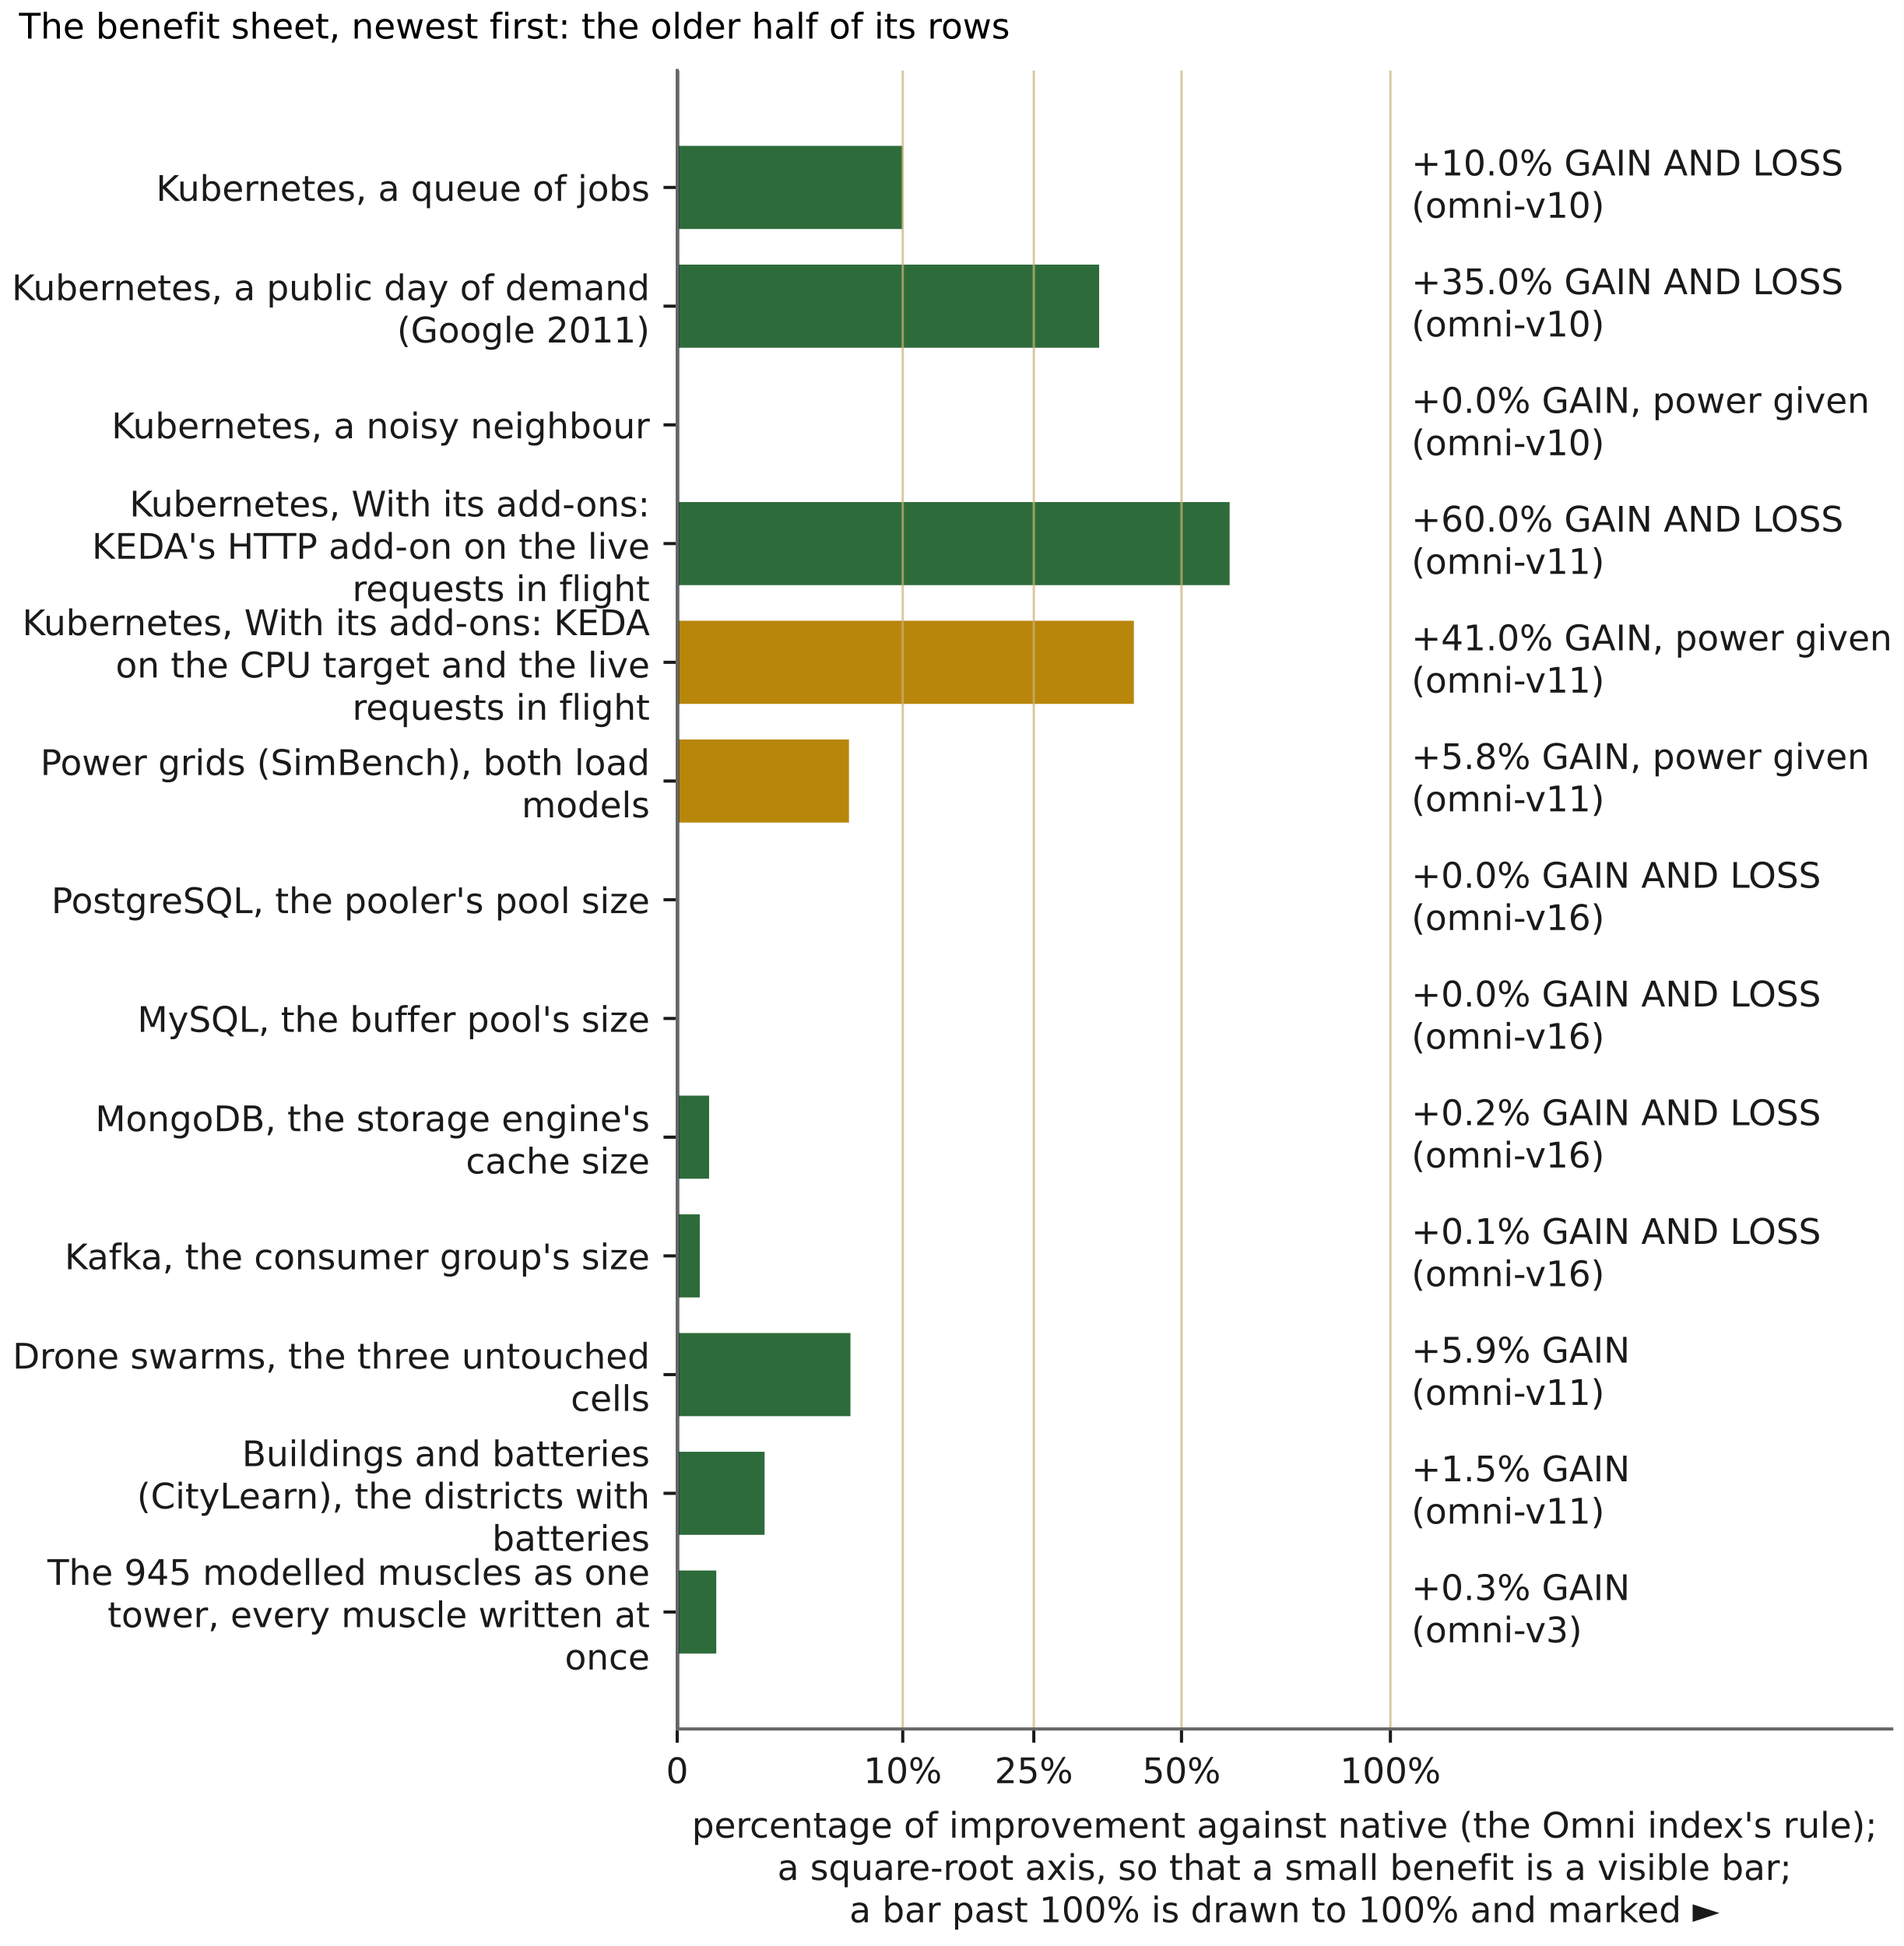
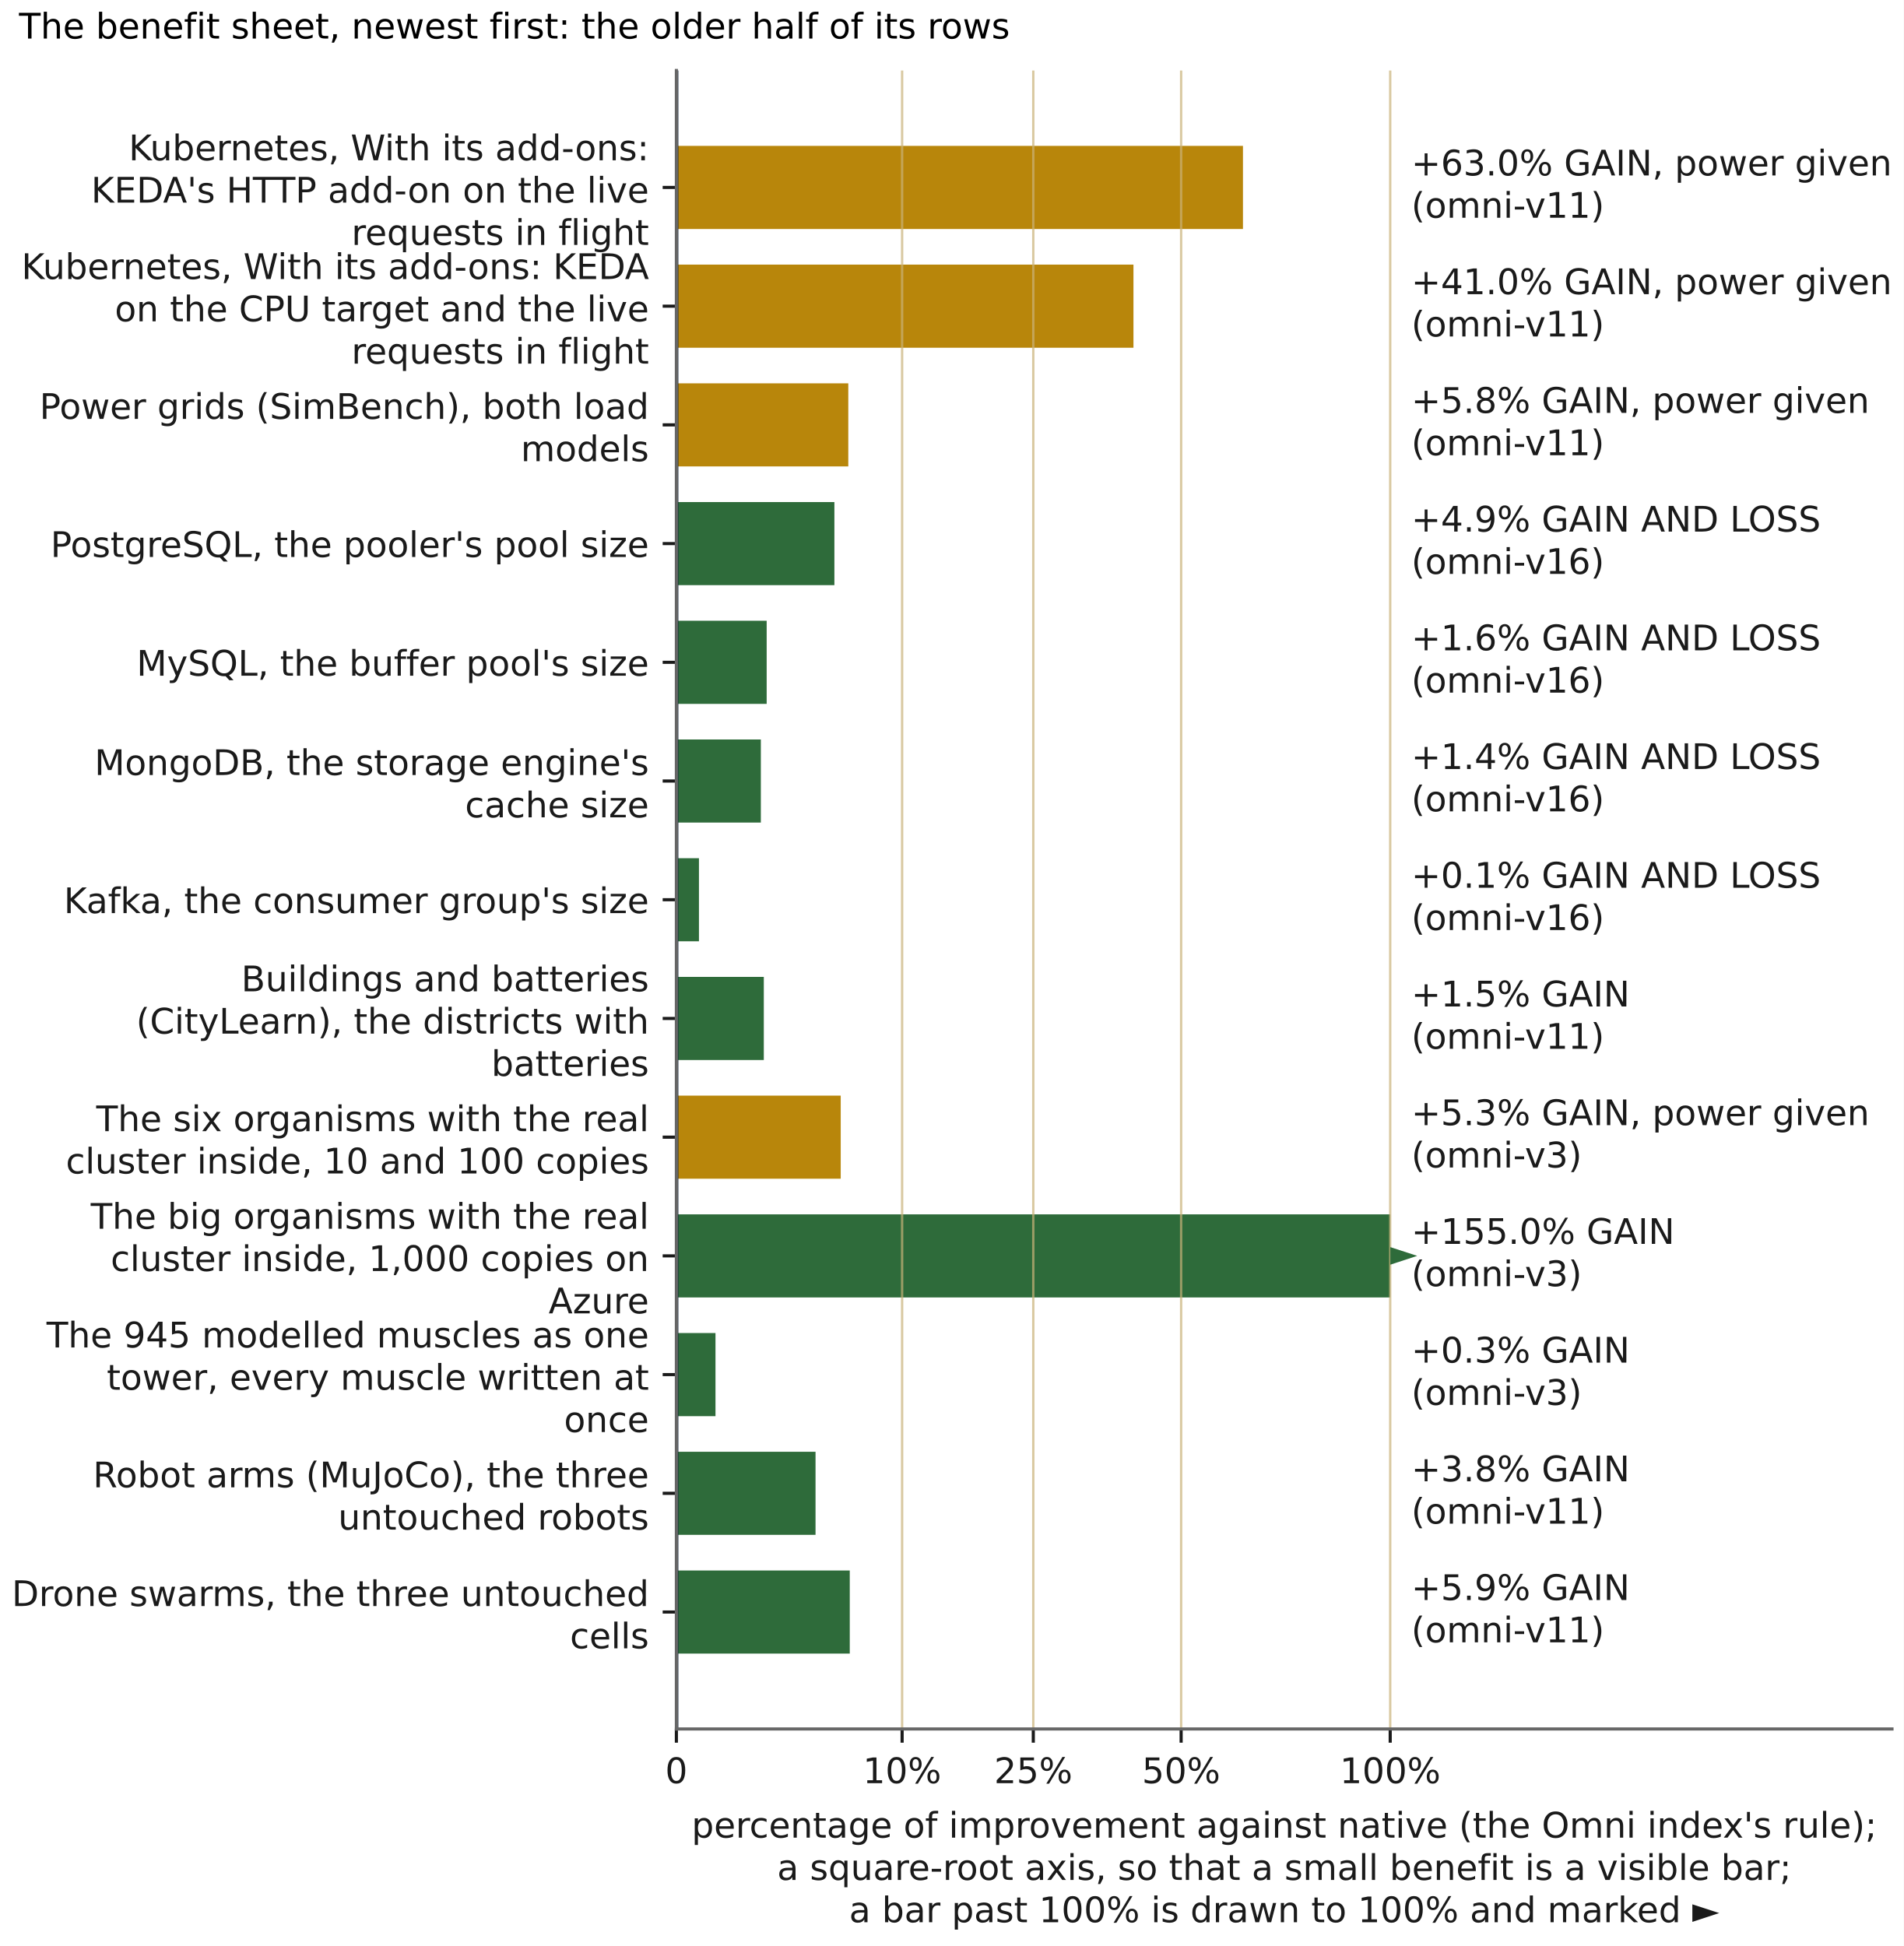
<svg xmlns="http://www.w3.org/2000/svg" xmlns:xlink="http://www.w3.org/1999/xlink" width="486pt" height="496.8pt" viewBox="0 0 486 496.8" version="1.1">
  <defs>
    <style type="text/css">*{stroke-linejoin: round; stroke-linecap: butt}</style>
  </defs>
  <g id="figure_1">
    <g id="patch_1">
      <path d="M 0 496.8  L 486 496.8  L 486 0  L 0 0  z " style="fill: #ffffff" />
    </g>
    <g id="axes_1">
      <g id="patch_2">
-         <path d="M 172.886 441.392  L 482.932 441.392  L 482.932 18.001  L 172.886 18.001  z " style="fill: #ffffff" />
+         <path d="M 172.672 441.392  L 483 441.392  L 483 18.001  L 172.672 18.001  z " style="fill: #ffffff" />
      </g>
      <g id="patch_3">
-         <path d="M 172.886 422.147  L 182.858 422.147  L 182.858 400.932  L 172.886 400.932  z " clip-path="url(#pd6b0d7f72b)" style="fill: #2e6b3a" />
+         <path d="M 172.672 422.147  L 216.936 422.147  L 216.936 400.932  L 172.672 400.932  z " clip-path="url(#p13caf4ccad)" style="fill: #2e6b3a" />
      </g>
      <g id="patch_4">
-         <path d="M 172.886 391.84  L 195.185 391.84  L 195.185 370.625  L 172.886 370.625  z " clip-path="url(#pd6b0d7f72b)" style="fill: #2e6b3a" />
+         <path d="M 172.672 391.84  L 208.196 391.84  L 208.196 370.625  L 172.672 370.625  z " clip-path="url(#p13caf4ccad)" style="fill: #2e6b3a" />
      </g>
      <g id="patch_5">
-         <path d="M 172.886 361.533  L 217.11 361.533  L 217.11 340.318  L 172.886 340.318  z " clip-path="url(#pd6b0d7f72b)" style="fill: #2e6b3a" />
+         <path d="M 172.672 361.533  L 182.654 361.533  L 182.654 340.318  L 172.672 340.318  z " clip-path="url(#p13caf4ccad)" style="fill: #2e6b3a" />
      </g>
      <g id="patch_6">
-         <path d="M 172.886 331.226  L 178.644 331.226  L 178.644 310.011  L 172.886 310.011  z " clip-path="url(#pd6b0d7f72b)" style="fill: #2e6b3a" />
+         <path d="M 172.672 331.226  L 354.903 331.226  L 354.903 310.011  L 172.672 310.011  z " clip-path="url(#p13caf4ccad)" style="fill: #2e6b3a" />
      </g>
      <g id="patch_7">
-         <path d="M 172.886 300.919  L 181.028 300.919  L 181.028 279.704  L 172.886 279.704  z " clip-path="url(#pd6b0d7f72b)" style="fill: #2e6b3a" />
+         <path d="M 172.672 300.919  L 214.625 300.919  L 214.625 279.704  L 172.672 279.704  z " clip-path="url(#p13caf4ccad)" style="fill: #b8860b" />
      </g>
      <g id="patch_8">
-         <path d="M 172.886 270.612  L 172.886 270.612  L 172.886 249.397  L 172.886 249.397  z " clip-path="url(#pd6b0d7f72b)" style="fill: #2e6b3a" />
+         <path d="M 172.672 270.612  L 194.991 270.612  L 194.991 249.397  L 172.672 249.397  z " clip-path="url(#p13caf4ccad)" style="fill: #2e6b3a" />
      </g>
      <g id="patch_9">
-         <path d="M 172.886 240.304  L 172.886 240.304  L 172.886 219.089  L 172.886 219.089  z " clip-path="url(#pd6b0d7f72b)" style="fill: #2e6b3a" />
+         <path d="M 172.672 240.304  L 178.435 240.304  L 178.435 219.089  L 172.672 219.089  z " clip-path="url(#p13caf4ccad)" style="fill: #2e6b3a" />
      </g>
      <g id="patch_10">
-         <path d="M 172.886 209.997  L 216.733 209.997  L 216.733 188.782  L 172.886 188.782  z " clip-path="url(#pd6b0d7f72b)" style="fill: #b8860b" />
+         <path d="M 172.672 209.997  L 194.234 209.997  L 194.234 188.782  L 172.672 188.782  z " clip-path="url(#p13caf4ccad)" style="fill: #2e6b3a" />
      </g>
      <g id="patch_11">
-         <path d="M 172.886 179.69  L 289.465 179.69  L 289.465 158.475  L 172.886 158.475  z " clip-path="url(#pd6b0d7f72b)" style="fill: #b8860b" />
+         <path d="M 172.672 179.69  L 195.723 179.69  L 195.723 158.475  L 172.672 158.475  z " clip-path="url(#p13caf4ccad)" style="fill: #2e6b3a" />
      </g>
      <g id="patch_12">
-         <path d="M 172.886 149.383  L 313.913 149.383  L 313.913 128.168  L 172.886 128.168  z " clip-path="url(#pd6b0d7f72b)" style="fill: #2e6b3a" />
+         <path d="M 172.672 149.383  L 213.011 149.383  L 213.011 128.168  L 172.672 128.168  z " clip-path="url(#p13caf4ccad)" style="fill: #2e6b3a" />
      </g>
      <g id="patch_13">
-         <path d="M 172.886 119.076  L 172.886 119.076  L 172.886 97.861  L 172.886 97.861  z " clip-path="url(#pd6b0d7f72b)" style="fill: #b8860b" />
+         <path d="M 172.672 119.076  L 216.559 119.076  L 216.559 97.861  L 172.672 97.861  z " clip-path="url(#p13caf4ccad)" style="fill: #b8860b" />
      </g>
      <g id="patch_14">
-         <path d="M 172.886 88.769  L 280.597 88.769  L 280.597 67.554  L 172.886 67.554  z " clip-path="url(#pd6b0d7f72b)" style="fill: #2e6b3a" />
+         <path d="M 172.672 88.769  L 289.357 88.769  L 289.357 67.554  L 172.672 67.554  z " clip-path="url(#p13caf4ccad)" style="fill: #b8860b" />
      </g>
      <g id="patch_15">
-         <path d="M 172.886 58.461  L 230.46 58.461  L 230.46 37.246  L 172.886 37.246  z " clip-path="url(#pd6b0d7f72b)" style="fill: #2e6b3a" />
+         <path d="M 172.672 58.461  L 317.313 58.461  L 317.313 37.246  L 172.672 37.246  z " clip-path="url(#p13caf4ccad)" style="fill: #b8860b" />
      </g>
      <g id="matplotlib.axis_1">
        <g id="xtick_1">
          <g id="line2d_1">
-             <path d="M 172.886 441.392  L 172.886 18.001  " clip-path="url(#pd6b0d7f72b)" style="fill: none; stroke: #c9b27a; stroke-opacity: 0.7; stroke-width: 0.6; stroke-linecap: square" />
+             <path d="M 172.672 441.392  L 172.672 18.001  " clip-path="url(#p13caf4ccad)" style="fill: none; stroke: #c9b27a; stroke-opacity: 0.7; stroke-width: 0.6; stroke-linecap: square" />
          </g>
          <g id="line2d_2">
            <defs>
              <path id="m814b2a8047" d="M 0 0  L 0 3.5  " style="stroke: #1a1a1a; stroke-width: 0.8" />
            </defs>
            <g>
-               <use xlink:href="#m814b2a8047" x="172.886" y="441.392" style="fill: #1a1a1a; stroke: #1a1a1a; stroke-width: 0.8" />
+               <use xlink:href="#m814b2a8047" x="172.672" y="441.392" style="fill: #1a1a1a; stroke: #1a1a1a; stroke-width: 0.8" />
            </g>
          </g>
          <g id="text_1">
-             <text style="font-size: 9px; font-family: 'DejaVu Sans'; text-anchor: middle; fill: #1a1a1a" x="172.886" y="455.23" transform="rotate(-0 172.8862 455.2303)">0</text>
+             <text style="font-size: 9px; font-family: 'DejaVu Sans'; text-anchor: middle; fill: #1a1a1a" x="172.672" y="455.23" transform="rotate(-0 172.6724 455.2303)">0</text>
          </g>
        </g>
        <g id="xtick_2">
          <g id="line2d_3">
-             <path d="M 230.46 441.392  L 230.46 18.001  " clip-path="url(#pd6b0d7f72b)" style="fill: none; stroke: #c9b27a; stroke-opacity: 0.7; stroke-width: 0.6; stroke-linecap: square" />
+             <path d="M 230.299 441.392  L 230.299 18.001  " clip-path="url(#p13caf4ccad)" style="fill: none; stroke: #c9b27a; stroke-opacity: 0.7; stroke-width: 0.6; stroke-linecap: square" />
          </g>
          <g id="line2d_4">
            <g>
-               <use xlink:href="#m814b2a8047" x="230.46" y="441.392" style="fill: #1a1a1a; stroke: #1a1a1a; stroke-width: 0.8" />
+               <use xlink:href="#m814b2a8047" x="230.299" y="441.392" style="fill: #1a1a1a; stroke: #1a1a1a; stroke-width: 0.8" />
            </g>
          </g>
          <g id="text_2">
-             <text style="font-size: 9px; font-family: 'DejaVu Sans'; text-anchor: middle; fill: #1a1a1a" x="230.46" y="455.23" transform="rotate(-0 230.4603 455.2303)">10%</text>
+             <text style="font-size: 9px; font-family: 'DejaVu Sans'; text-anchor: middle; fill: #1a1a1a" x="230.299" y="455.23" transform="rotate(-0 230.2988 455.2303)">10%</text>
          </g>
        </g>
        <g id="xtick_3">
          <g id="line2d_5">
-             <path d="M 263.919 441.392  L 263.919 18.001  " clip-path="url(#pd6b0d7f72b)" style="fill: none; stroke: #c9b27a; stroke-opacity: 0.7; stroke-width: 0.6; stroke-linecap: square" />
+             <path d="M 263.788 441.392  L 263.788 18.001  " clip-path="url(#p13caf4ccad)" style="fill: none; stroke: #c9b27a; stroke-opacity: 0.7; stroke-width: 0.6; stroke-linecap: square" />
          </g>
          <g id="line2d_6">
            <g>
-               <use xlink:href="#m814b2a8047" x="263.919" y="441.392" style="fill: #1a1a1a; stroke: #1a1a1a; stroke-width: 0.8" />
+               <use xlink:href="#m814b2a8047" x="263.788" y="441.392" style="fill: #1a1a1a; stroke: #1a1a1a; stroke-width: 0.8" />
            </g>
          </g>
          <g id="text_3">
-             <text style="font-size: 9px; font-family: 'DejaVu Sans'; text-anchor: middle; fill: #1a1a1a" x="263.919" y="455.23" transform="rotate(-0 263.9189 455.2303)">25%</text>
+             <text style="font-size: 9px; font-family: 'DejaVu Sans'; text-anchor: middle; fill: #1a1a1a" x="263.788" y="455.23" transform="rotate(-0 263.7877 455.2303)">25%</text>
          </g>
        </g>
        <g id="xtick_4">
          <g id="line2d_7">
-             <path d="M 301.626 441.392  L 301.626 18.001  " clip-path="url(#pd6b0d7f72b)" style="fill: none; stroke: #c9b27a; stroke-opacity: 0.7; stroke-width: 0.6; stroke-linecap: square" />
+             <path d="M 301.529 441.392  L 301.529 18.001  " clip-path="url(#p13caf4ccad)" style="fill: none; stroke: #c9b27a; stroke-opacity: 0.7; stroke-width: 0.6; stroke-linecap: square" />
          </g>
          <g id="line2d_8">
            <g>
-               <use xlink:href="#m814b2a8047" x="301.626" y="441.392" style="fill: #1a1a1a; stroke: #1a1a1a; stroke-width: 0.8" />
+               <use xlink:href="#m814b2a8047" x="301.529" y="441.392" style="fill: #1a1a1a; stroke: #1a1a1a; stroke-width: 0.8" />
            </g>
          </g>
          <g id="text_4">
-             <text style="font-size: 9px; font-family: 'DejaVu Sans'; text-anchor: middle; fill: #1a1a1a" x="301.626" y="455.23" transform="rotate(-0 301.6258 455.2303)">50%</text>
+             <text style="font-size: 9px; font-family: 'DejaVu Sans'; text-anchor: middle; fill: #1a1a1a" x="301.529" y="455.23" transform="rotate(-0 301.5288 455.2303)">50%</text>
          </g>
        </g>
        <g id="xtick_5">
          <g id="line2d_9">
-             <path d="M 354.952 441.392  L 354.952 18.001  " clip-path="url(#pd6b0d7f72b)" style="fill: none; stroke: #c9b27a; stroke-opacity: 0.7; stroke-width: 0.6; stroke-linecap: square" />
+             <path d="M 354.903 441.392  L 354.903 18.001  " clip-path="url(#p13caf4ccad)" style="fill: none; stroke: #c9b27a; stroke-opacity: 0.7; stroke-width: 0.6; stroke-linecap: square" />
          </g>
          <g id="line2d_10">
            <g>
-               <use xlink:href="#m814b2a8047" x="354.952" y="441.392" style="fill: #1a1a1a; stroke: #1a1a1a; stroke-width: 0.8" />
+               <use xlink:href="#m814b2a8047" x="354.903" y="441.392" style="fill: #1a1a1a; stroke: #1a1a1a; stroke-width: 0.8" />
            </g>
          </g>
          <g id="text_5">
-             <text style="font-size: 9px; font-family: 'DejaVu Sans'; text-anchor: middle; fill: #1a1a1a" x="354.952" y="455.23" transform="rotate(-0 354.9515 455.2303)">100%</text>
+             <text style="font-size: 9px; font-family: 'DejaVu Sans'; text-anchor: middle; fill: #1a1a1a" x="354.903" y="455.23" transform="rotate(-0 354.9029 455.2303)">100%</text>
          </g>
        </g>
        <g id="text_6">
-           <text style="font-size: 9px; font-family: 'DejaVu Sans'; fill: #1a1a1a" transform="translate(176.6235 469.1318)">percentage of improvement against native (the Omni index's rule);</text>
-           <text style="font-size: 9px; font-family: 'DejaVu Sans'; fill: #1a1a1a" transform="translate(198.459 479.9343)">a square-root axis, so that a small benefit is a visible bar;</text>
-           <text style="font-size: 9px; font-family: 'DejaVu Sans'; fill: #1a1a1a" transform="translate(216.8352 490.7368)">a bar past 100% is drawn to 100% and marked ►</text>
+           <text style="font-size: 9px; font-family: 'DejaVu Sans'; fill: #1a1a1a" transform="translate(176.5503 469.1318)">percentage of improvement against native (the Omni index's rule);</text>
+           <text style="font-size: 9px; font-family: 'DejaVu Sans'; fill: #1a1a1a" transform="translate(198.3859 479.9343)">a square-root axis, so that a small benefit is a visible bar;</text>
+           <text style="font-size: 9px; font-family: 'DejaVu Sans'; fill: #1a1a1a" transform="translate(216.762 490.7368)">a bar past 100% is drawn to 100% and marked ►</text>
        </g>
      </g>
      <g id="matplotlib.axis_2">
        <g id="ytick_1">
          <g id="line2d_11">
            <defs>
              <path id="m31e56b5a68" d="M 0 0  L -3.5 0  " style="stroke: #1a1a1a; stroke-width: 0.8" />
            </defs>
            <g>
-               <use xlink:href="#m31e56b5a68" x="172.886" y="411.54" style="fill: #1a1a1a; stroke: #1a1a1a; stroke-width: 0.8" />
+               <use xlink:href="#m31e56b5a68" x="172.672" y="411.54" style="fill: #1a1a1a; stroke: #1a1a1a; stroke-width: 0.8" />
            </g>
          </g>
          <g id="text_7">
-             <text style="font-size: 9px; font-family: 'DejaVu Sans'; fill: #1a1a1a" transform="translate(12.1043 404.6075)">The 945 modelled muscles as one</text>
-             <text style="font-size: 9px; font-family: 'DejaVu Sans'; fill: #1a1a1a" transform="translate(27.47462 415.4099)">tower, every muscle written at</text>
-             <text style="font-size: 9px; font-family: 'DejaVu Sans'; fill: #1a1a1a" transform="translate(144.1891 426.2117)">once</text>
+             <text style="font-size: 9px; font-family: 'DejaVu Sans'; fill: #1a1a1a" transform="translate(3.00024 410.0083)">Drone swarms, the three untouched</text>
+             <text style="font-size: 9px; font-family: 'DejaVu Sans'; fill: #1a1a1a" transform="translate(145.497 420.8108)">cells</text>
          </g>
        </g>
        <g id="ytick_2">
          <g id="line2d_12">
            <g>
-               <use xlink:href="#m31e56b5a68" x="172.886" y="381.233" style="fill: #1a1a1a; stroke: #1a1a1a; stroke-width: 0.8" />
+               <use xlink:href="#m31e56b5a68" x="172.672" y="381.233" style="fill: #1a1a1a; stroke: #1a1a1a; stroke-width: 0.8" />
            </g>
          </g>
          <g id="text_8">
-             <text style="font-size: 9px; font-family: 'DejaVu Sans'; fill: #1a1a1a" transform="translate(61.7843 374.3)">Buildings and batteries</text>
-             <text style="font-size: 9px; font-family: 'DejaVu Sans'; fill: #1a1a1a" transform="translate(34.96711 385.1024)">(CityLearn), the districts with</text>
-             <text style="font-size: 9px; font-family: 'DejaVu Sans'; fill: #1a1a1a" transform="translate(125.6365 395.9049)">batteries</text>
+             <text style="font-size: 9px; font-family: 'DejaVu Sans'; fill: #1a1a1a" transform="translate(23.72837 379.7012)">Robot arms (MuJoCo), the three</text>
+             <text style="font-size: 9px; font-family: 'DejaVu Sans'; fill: #1a1a1a" transform="translate(86.31633 390.5036)">untouched robots</text>
          </g>
        </g>
        <g id="ytick_3">
          <g id="line2d_13">
            <g>
-               <use xlink:href="#m31e56b5a68" x="172.886" y="350.926" style="fill: #1a1a1a; stroke: #1a1a1a; stroke-width: 0.8" />
+               <use xlink:href="#m31e56b5a68" x="172.672" y="350.926" style="fill: #1a1a1a; stroke: #1a1a1a; stroke-width: 0.8" />
            </g>
          </g>
          <g id="text_9">
-             <text style="font-size: 9px; font-family: 'DejaVu Sans'; fill: #1a1a1a" transform="translate(3.21399 349.394)">Drone swarms, the three untouched</text>
-             <text style="font-size: 9px; font-family: 'DejaVu Sans'; fill: #1a1a1a" transform="translate(145.7107 360.1965)">cells</text>
+             <text style="font-size: 9px; font-family: 'DejaVu Sans'; fill: #1a1a1a" transform="translate(11.89055 343.9931)">The 945 modelled muscles as one</text>
+             <text style="font-size: 9px; font-family: 'DejaVu Sans'; fill: #1a1a1a" transform="translate(27.26086 354.7956)">tower, every muscle written at</text>
+             <text style="font-size: 9px; font-family: 'DejaVu Sans'; fill: #1a1a1a" transform="translate(143.9754 365.5974)">once</text>
          </g>
        </g>
        <g id="ytick_4">
          <g id="line2d_14">
            <g>
-               <use xlink:href="#m31e56b5a68" x="172.886" y="320.618" style="fill: #1a1a1a; stroke: #1a1a1a; stroke-width: 0.8" />
+               <use xlink:href="#m31e56b5a68" x="172.672" y="320.618" style="fill: #1a1a1a; stroke: #1a1a1a; stroke-width: 0.8" />
            </g>
          </g>
          <g id="text_10">
-             <text style="font-size: 9px; font-family: 'DejaVu Sans'; text-anchor: end; fill: #1a1a1a" x="165.886" y="324.038" transform="rotate(-0 165.8862 324.0377)">Kafka, the consumer group's size</text>
+             <text style="font-size: 9px; font-family: 'DejaVu Sans'; fill: #1a1a1a" transform="translate(23.16165 313.686)">The big organisms with the real</text>
+             <text style="font-size: 9px; font-family: 'DejaVu Sans'; fill: #1a1a1a" transform="translate(28.24805 324.4885)">cluster inside, 1,000 copies on</text>
+             <text style="font-size: 9px; font-family: 'DejaVu Sans'; fill: #1a1a1a" transform="translate(140.0491 335.2902)">Azure</text>
          </g>
        </g>
        <g id="ytick_5">
          <g id="line2d_15">
            <g>
-               <use xlink:href="#m31e56b5a68" x="172.886" y="290.311" style="fill: #1a1a1a; stroke: #1a1a1a; stroke-width: 0.8" />
+               <use xlink:href="#m31e56b5a68" x="172.672" y="290.311" style="fill: #1a1a1a; stroke: #1a1a1a; stroke-width: 0.8" />
            </g>
          </g>
          <g id="text_11">
-             <text style="font-size: 9px; font-family: 'DejaVu Sans'; fill: #1a1a1a" transform="translate(24.32462 288.7797)">MongoDB, the storage engine's</text>
-             <text style="font-size: 9px; font-family: 'DejaVu Sans'; fill: #1a1a1a" transform="translate(118.9216 299.5822)">cache size</text>
+             <text style="font-size: 9px; font-family: 'DejaVu Sans'; fill: #1a1a1a" transform="translate(24.57352 288.7797)">The six organisms with the real</text>
+             <text style="font-size: 9px; font-family: 'DejaVu Sans'; fill: #1a1a1a" transform="translate(16.79977 299.5822)">cluster inside, 10 and 100 copies</text>
          </g>
        </g>
        <g id="ytick_6">
          <g id="line2d_16">
            <g>
-               <use xlink:href="#m31e56b5a68" x="172.886" y="260.004" style="fill: #1a1a1a; stroke: #1a1a1a; stroke-width: 0.8" />
+               <use xlink:href="#m31e56b5a68" x="172.672" y="260.004" style="fill: #1a1a1a; stroke: #1a1a1a; stroke-width: 0.8" />
            </g>
          </g>
          <g id="text_12">
-             <text style="font-size: 9px; font-family: 'DejaVu Sans'; text-anchor: end; fill: #1a1a1a" x="165.886" y="263.423" transform="rotate(-0 165.8862 263.4234)">MySQL, the buffer pool's size</text>
+             <text style="font-size: 9px; font-family: 'DejaVu Sans'; fill: #1a1a1a" transform="translate(61.57055 253.0713)">Buildings and batteries</text>
+             <text style="font-size: 9px; font-family: 'DejaVu Sans'; fill: #1a1a1a" transform="translate(34.75337 263.8738)">(CityLearn), the districts with</text>
+             <text style="font-size: 9px; font-family: 'DejaVu Sans'; fill: #1a1a1a" transform="translate(125.4227 274.6763)">batteries</text>
          </g>
        </g>
        <g id="ytick_7">
          <g id="line2d_17">
            <g>
-               <use xlink:href="#m31e56b5a68" x="172.886" y="229.697" style="fill: #1a1a1a; stroke: #1a1a1a; stroke-width: 0.8" />
+               <use xlink:href="#m31e56b5a68" x="172.672" y="229.697" style="fill: #1a1a1a; stroke: #1a1a1a; stroke-width: 0.8" />
            </g>
          </g>
          <g id="text_13">
-             <text style="font-size: 9px; font-family: 'DejaVu Sans'; text-anchor: end; fill: #1a1a1a" x="165.886" y="233.116" transform="rotate(-0 165.8862 233.1162)">PostgreSQL, the pooler's pool size</text>
+             <text style="font-size: 9px; font-family: 'DejaVu Sans'; text-anchor: end; fill: #1a1a1a" x="165.672" y="233.116" transform="rotate(-0 165.6724 233.1162)">Kafka, the consumer group's size</text>
          </g>
        </g>
        <g id="ytick_8">
          <g id="line2d_18">
            <g>
-               <use xlink:href="#m31e56b5a68" x="172.886" y="199.39" style="fill: #1a1a1a; stroke: #1a1a1a; stroke-width: 0.8" />
+               <use xlink:href="#m31e56b5a68" x="172.672" y="199.39" style="fill: #1a1a1a; stroke: #1a1a1a; stroke-width: 0.8" />
            </g>
          </g>
          <g id="text_14">
-             <text style="font-size: 9px; font-family: 'DejaVu Sans'; fill: #1a1a1a" transform="translate(10.29727 197.8583)">Power grids (SimBench), both load</text>
-             <text style="font-size: 9px; font-family: 'DejaVu Sans'; fill: #1a1a1a" transform="translate(133.1726 208.6607)">models</text>
+             <text style="font-size: 9px; font-family: 'DejaVu Sans'; fill: #1a1a1a" transform="translate(24.11087 197.8583)">MongoDB, the storage engine's</text>
+             <text style="font-size: 9px; font-family: 'DejaVu Sans'; fill: #1a1a1a" transform="translate(118.7079 208.6607)">cache size</text>
          </g>
        </g>
        <g id="ytick_9">
          <g id="line2d_19">
            <g>
-               <use xlink:href="#m31e56b5a68" x="172.886" y="169.083" style="fill: #1a1a1a; stroke: #1a1a1a; stroke-width: 0.8" />
+               <use xlink:href="#m31e56b5a68" x="172.672" y="169.083" style="fill: #1a1a1a; stroke: #1a1a1a; stroke-width: 0.8" />
            </g>
          </g>
          <g id="text_15">
-             <text style="font-size: 9px; font-family: 'DejaVu Sans'; fill: #1a1a1a" transform="translate(5.681959 162.1499)">Kubernetes, With its add-ons: KEDA</text>
-             <text style="font-size: 9px; font-family: 'DejaVu Sans'; fill: #1a1a1a" transform="translate(29.51227 172.9523)">on the CPU target and the live</text>
-             <text style="font-size: 9px; font-family: 'DejaVu Sans'; fill: #1a1a1a" transform="translate(89.94727 183.7548)">requests in flight</text>
+             <text style="font-size: 9px; font-family: 'DejaVu Sans'; text-anchor: end; fill: #1a1a1a" x="165.672" y="172.502" transform="rotate(-0 165.6724 172.5019)">MySQL, the buffer pool's size</text>
          </g>
        </g>
        <g id="ytick_10">
          <g id="line2d_20">
            <g>
-               <use xlink:href="#m31e56b5a68" x="172.886" y="138.775" style="fill: #1a1a1a; stroke: #1a1a1a; stroke-width: 0.8" />
+               <use xlink:href="#m31e56b5a68" x="172.672" y="138.775" style="fill: #1a1a1a; stroke: #1a1a1a; stroke-width: 0.8" />
            </g>
          </g>
          <g id="text_16">
-             <text style="font-size: 9px; font-family: 'DejaVu Sans'; fill: #1a1a1a" transform="translate(33.06024 131.8427)">Kubernetes, With its add-ons:</text>
-             <text style="font-size: 9px; font-family: 'DejaVu Sans'; fill: #1a1a1a" transform="translate(23.45977 142.6452)">KEDA's HTTP add-on on the live</text>
-             <text style="font-size: 9px; font-family: 'DejaVu Sans'; fill: #1a1a1a" transform="translate(89.94727 153.4476)">requests in flight</text>
+             <text style="font-size: 9px; font-family: 'DejaVu Sans'; text-anchor: end; fill: #1a1a1a" x="165.672" y="142.195" transform="rotate(-0 165.6724 142.1947)">PostgreSQL, the pooler's pool size</text>
          </g>
        </g>
        <g id="ytick_11">
          <g id="line2d_21">
            <g>
-               <use xlink:href="#m31e56b5a68" x="172.886" y="108.468" style="fill: #1a1a1a; stroke: #1a1a1a; stroke-width: 0.8" />
+               <use xlink:href="#m31e56b5a68" x="172.672" y="108.468" style="fill: #1a1a1a; stroke: #1a1a1a; stroke-width: 0.8" />
            </g>
          </g>
          <g id="text_17">
-             <text style="font-size: 9px; font-family: 'DejaVu Sans'; text-anchor: end; fill: #1a1a1a" x="165.886" y="111.888" transform="rotate(-0 165.8862 111.8876)">Kubernetes, a noisy neighbour</text>
+             <text style="font-size: 9px; font-family: 'DejaVu Sans'; fill: #1a1a1a" transform="translate(10.08352 106.9368)">Power grids (SimBench), both load</text>
+             <text style="font-size: 9px; font-family: 'DejaVu Sans'; fill: #1a1a1a" transform="translate(132.9588 117.7392)">models</text>
          </g>
        </g>
        <g id="ytick_12">
          <g id="line2d_22">
            <g>
-               <use xlink:href="#m31e56b5a68" x="172.886" y="78.161" style="fill: #1a1a1a; stroke: #1a1a1a; stroke-width: 0.8" />
+               <use xlink:href="#m31e56b5a68" x="172.672" y="78.161" style="fill: #1a1a1a; stroke: #1a1a1a; stroke-width: 0.8" />
            </g>
          </g>
          <g id="text_18">
-             <text style="font-size: 9px; font-family: 'DejaVu Sans'; fill: #1a1a1a" transform="translate(3.00024 76.62963)">Kubernetes, a public day of demand</text>
-             <text style="font-size: 9px; font-family: 'DejaVu Sans'; fill: #1a1a1a" transform="translate(101.359 87.43209)">(Google 2011)</text>
+             <text style="font-size: 9px; font-family: 'DejaVu Sans'; fill: #1a1a1a" transform="translate(5.468209 71.2284)">Kubernetes, With its add-ons: KEDA</text>
+             <text style="font-size: 9px; font-family: 'DejaVu Sans'; fill: #1a1a1a" transform="translate(29.29852 82.03086)">on the CPU target and the live</text>
+             <text style="font-size: 9px; font-family: 'DejaVu Sans'; fill: #1a1a1a" transform="translate(89.73352 92.83332)">requests in flight</text>
          </g>
        </g>
        <g id="ytick_13">
          <g id="line2d_23">
            <g>
-               <use xlink:href="#m31e56b5a68" x="172.886" y="47.854" style="fill: #1a1a1a; stroke: #1a1a1a; stroke-width: 0.8" />
+               <use xlink:href="#m31e56b5a68" x="172.672" y="47.854" style="fill: #1a1a1a; stroke: #1a1a1a; stroke-width: 0.8" />
            </g>
          </g>
          <g id="text_19">
-             <text style="font-size: 9px; font-family: 'DejaVu Sans'; text-anchor: end; fill: #1a1a1a" x="165.886" y="51.273" transform="rotate(-0 165.8862 51.27327)">Kubernetes, a queue of jobs</text>
+             <text style="font-size: 9px; font-family: 'DejaVu Sans'; fill: #1a1a1a" transform="translate(32.84649 40.92125)">Kubernetes, With its add-ons:</text>
+             <text style="font-size: 9px; font-family: 'DejaVu Sans'; fill: #1a1a1a" transform="translate(23.24602 51.72371)">KEDA's HTTP add-on on the live</text>
+             <text style="font-size: 9px; font-family: 'DejaVu Sans'; fill: #1a1a1a" transform="translate(89.73352 62.52617)">requests in flight</text>
          </g>
        </g>
      </g>
      <g id="line2d_24">
-         <path d="M 172.886 441.392  L 172.886 18.001  " clip-path="url(#pd6b0d7f72b)" style="fill: none; stroke: #0b1f3a; stroke-linecap: square" />
+         <path d="M 172.672 441.392  L 172.672 18.001  " clip-path="url(#p13caf4ccad)" style="fill: none; stroke: #0b1f3a; stroke-linecap: square" />
      </g>
      <g id="patch_16">
-         <path d="M 172.886 441.392  L 172.886 18.001  " style="fill: none; stroke: #666666; stroke-width: 0.8; stroke-linejoin: miter; stroke-linecap: square" />
+         <path d="M 172.672 441.392  L 172.672 18.001  " style="fill: none; stroke: #666666; stroke-width: 0.8; stroke-linejoin: miter; stroke-linecap: square" />
      </g>
      <g id="patch_17">
-         <path d="M 172.886 441.392  L 482.932 441.392  " style="fill: none; stroke: #666666; stroke-width: 0.8; stroke-linejoin: miter; stroke-linecap: square" />
+         <path d="M 172.672 441.392  L 483 441.392  " style="fill: none; stroke: #666666; stroke-width: 0.8; stroke-linejoin: miter; stroke-linecap: square" />
      </g>
      <g id="text_20">
-         <text style="font-size: 9px; font-family: 'DejaVu Sans'; fill: #1a1a1a" transform="translate(360.3339 408.4765)">+0.3% GAIN</text>
-         <text style="font-size: 9px; font-family: 'DejaVu Sans'; fill: #1a1a1a" transform="translate(360.3339 419.279)">(omni-v3)</text>
+         <text style="font-size: 9px; font-family: 'DejaVu Sans'; fill: #1a1a1a" transform="translate(360.2902 408.4765)">+5.9% GAIN</text>
+         <text style="font-size: 9px; font-family: 'DejaVu Sans'; fill: #1a1a1a" transform="translate(360.2902 419.279)">(omni-v11)</text>
      </g>
      <g id="text_21">
-         <text style="font-size: 9px; font-family: 'DejaVu Sans'; fill: #1a1a1a" transform="translate(360.3339 378.1693)">+1.5% GAIN</text>
-         <text style="font-size: 9px; font-family: 'DejaVu Sans'; fill: #1a1a1a" transform="translate(360.3339 388.9718)">(omni-v11)</text>
+         <text style="font-size: 9px; font-family: 'DejaVu Sans'; fill: #1a1a1a" transform="translate(360.2902 378.1693)">+3.8% GAIN</text>
+         <text style="font-size: 9px; font-family: 'DejaVu Sans'; fill: #1a1a1a" transform="translate(360.2902 388.9718)">(omni-v11)</text>
      </g>
      <g id="text_22">
-         <text style="font-size: 9px; font-family: 'DejaVu Sans'; fill: #1a1a1a" transform="translate(360.3339 347.8622)">+5.9% GAIN</text>
-         <text style="font-size: 9px; font-family: 'DejaVu Sans'; fill: #1a1a1a" transform="translate(360.3339 358.6646)">(omni-v11)</text>
+         <text style="font-size: 9px; font-family: 'DejaVu Sans'; fill: #1a1a1a" transform="translate(360.2902 347.8622)">+0.3% GAIN</text>
+         <text style="font-size: 9px; font-family: 'DejaVu Sans'; fill: #1a1a1a" transform="translate(360.2902 358.6646)">(omni-v3)</text>
      </g>
      <g id="text_23">
-         <text style="font-size: 9px; font-family: 'DejaVu Sans'; fill: #1a1a1a" transform="translate(360.3339 317.555)">+0.1% GAIN AND LOSS</text>
-         <text style="font-size: 9px; font-family: 'DejaVu Sans'; fill: #1a1a1a" transform="translate(360.3339 328.3575)">(omni-v16)</text>
+         <text style="font-size: 9px; font-family: 'DejaVu Sans'; text-anchor: start; fill: #2e6b3a" x="354.903" y="322.956" transform="rotate(-0 354.9029 322.9563)"> ►</text>
      </g>
      <g id="text_24">
-         <text style="font-size: 9px; font-family: 'DejaVu Sans'; fill: #1a1a1a" transform="translate(360.3339 287.2479)">+0.2% GAIN AND LOSS</text>
-         <text style="font-size: 9px; font-family: 'DejaVu Sans'; fill: #1a1a1a" transform="translate(360.3339 298.0503)">(omni-v16)</text>
+         <text style="font-size: 9px; font-family: 'DejaVu Sans'; fill: #1a1a1a" transform="translate(360.2902 317.555)">+155.0% GAIN</text>
+         <text style="font-size: 9px; font-family: 'DejaVu Sans'; fill: #1a1a1a" transform="translate(360.2902 328.3575)">(omni-v3)</text>
      </g>
      <g id="text_25">
-         <text style="font-size: 9px; font-family: 'DejaVu Sans'; fill: #1a1a1a" transform="translate(360.3339 256.9407)">+0.0% GAIN AND LOSS</text>
-         <text style="font-size: 9px; font-family: 'DejaVu Sans'; fill: #1a1a1a" transform="translate(360.3339 267.7432)">(omni-v16)</text>
+         <text style="font-size: 9px; font-family: 'DejaVu Sans'; fill: #1a1a1a" transform="translate(360.2902 287.2482)">+5.3% GAIN, power given</text>
+         <text style="font-size: 9px; font-family: 'DejaVu Sans'; fill: #1a1a1a" transform="translate(360.2902 298.0507)">(omni-v3)</text>
      </g>
      <g id="text_26">
-         <text style="font-size: 9px; font-family: 'DejaVu Sans'; fill: #1a1a1a" transform="translate(360.3339 226.6336)">+0.0% GAIN AND LOSS</text>
-         <text style="font-size: 9px; font-family: 'DejaVu Sans'; fill: #1a1a1a" transform="translate(360.3339 237.436)">(omni-v16)</text>
+         <text style="font-size: 9px; font-family: 'DejaVu Sans'; fill: #1a1a1a" transform="translate(360.2902 256.9407)">+1.5% GAIN</text>
+         <text style="font-size: 9px; font-family: 'DejaVu Sans'; fill: #1a1a1a" transform="translate(360.2902 267.7432)">(omni-v11)</text>
      </g>
      <g id="text_27">
-         <text style="font-size: 9px; font-family: 'DejaVu Sans'; fill: #1a1a1a" transform="translate(360.3339 196.3268)">+5.8% GAIN, power given</text>
-         <text style="font-size: 9px; font-family: 'DejaVu Sans'; fill: #1a1a1a" transform="translate(360.3339 207.1292)">(omni-v11)</text>
+         <text style="font-size: 9px; font-family: 'DejaVu Sans'; fill: #1a1a1a" transform="translate(360.2902 226.6336)">+0.1% GAIN AND LOSS</text>
+         <text style="font-size: 9px; font-family: 'DejaVu Sans'; fill: #1a1a1a" transform="translate(360.2902 237.436)">(omni-v16)</text>
      </g>
      <g id="text_28">
-         <text style="font-size: 9px; font-family: 'DejaVu Sans'; fill: #1a1a1a" transform="translate(360.3339 166.0196)">+41.0% GAIN, power given</text>
-         <text style="font-size: 9px; font-family: 'DejaVu Sans'; fill: #1a1a1a" transform="translate(360.3339 176.8221)">(omni-v11)</text>
+         <text style="font-size: 9px; font-family: 'DejaVu Sans'; fill: #1a1a1a" transform="translate(360.2902 196.3264)">+1.4% GAIN AND LOSS</text>
+         <text style="font-size: 9px; font-family: 'DejaVu Sans'; fill: #1a1a1a" transform="translate(360.2902 207.1289)">(omni-v16)</text>
      </g>
      <g id="text_29">
-         <text style="font-size: 9px; font-family: 'DejaVu Sans'; fill: #1a1a1a" transform="translate(360.3339 135.7121)">+60.0% GAIN AND LOSS</text>
-         <text style="font-size: 9px; font-family: 'DejaVu Sans'; fill: #1a1a1a" transform="translate(360.3339 146.5146)">(omni-v11)</text>
+         <text style="font-size: 9px; font-family: 'DejaVu Sans'; fill: #1a1a1a" transform="translate(360.2902 166.0192)">+1.6% GAIN AND LOSS</text>
+         <text style="font-size: 9px; font-family: 'DejaVu Sans'; fill: #1a1a1a" transform="translate(360.2902 176.8217)">(omni-v16)</text>
      </g>
      <g id="text_30">
-         <text style="font-size: 9px; font-family: 'DejaVu Sans'; fill: #1a1a1a" transform="translate(360.3339 105.4053)">+0.0% GAIN, power given</text>
-         <text style="font-size: 9px; font-family: 'DejaVu Sans'; fill: #1a1a1a" transform="translate(360.3339 116.2078)">(omni-v10)</text>
+         <text style="font-size: 9px; font-family: 'DejaVu Sans'; fill: #1a1a1a" transform="translate(360.2902 135.7121)">+4.9% GAIN AND LOSS</text>
+         <text style="font-size: 9px; font-family: 'DejaVu Sans'; fill: #1a1a1a" transform="translate(360.2902 146.5146)">(omni-v16)</text>
      </g>
      <g id="text_31">
-         <text style="font-size: 9px; font-family: 'DejaVu Sans'; fill: #1a1a1a" transform="translate(360.3339 75.09779)">+35.0% GAIN AND LOSS</text>
-         <text style="font-size: 9px; font-family: 'DejaVu Sans'; fill: #1a1a1a" transform="translate(360.3339 85.90025)">(omni-v10)</text>
+         <text style="font-size: 9px; font-family: 'DejaVu Sans'; fill: #1a1a1a" transform="translate(360.2902 105.4053)">+5.8% GAIN, power given</text>
+         <text style="font-size: 9px; font-family: 'DejaVu Sans'; fill: #1a1a1a" transform="translate(360.2902 116.2078)">(omni-v11)</text>
      </g>
      <g id="text_32">
-         <text style="font-size: 9px; font-family: 'DejaVu Sans'; fill: #1a1a1a" transform="translate(360.3339 44.79063)">+10.0% GAIN AND LOSS</text>
-         <text style="font-size: 9px; font-family: 'DejaVu Sans'; fill: #1a1a1a" transform="translate(360.3339 55.59309)">(omni-v10)</text>
+         <text style="font-size: 9px; font-family: 'DejaVu Sans'; fill: #1a1a1a" transform="translate(360.2902 75.09814)">+41.0% GAIN, power given</text>
+         <text style="font-size: 9px; font-family: 'DejaVu Sans'; fill: #1a1a1a" transform="translate(360.2902 85.9006)">(omni-v11)</text>
+       </g>
+       <g id="text_33">
+         <text style="font-size: 9px; font-family: 'DejaVu Sans'; fill: #1a1a1a" transform="translate(360.2902 44.79098)">+63.0% GAIN, power given</text>
+         <text style="font-size: 9px; font-family: 'DejaVu Sans'; fill: #1a1a1a" transform="translate(360.2902 55.59344)">(omni-v11)</text>
      </g>
    </g>
-     <g id="text_33">
+     <g id="text_34">
      <text style="font-size: 9px; font-family: 'DejaVu Sans'; text-anchor: start" x="4.86" y="9.839" transform="rotate(-0 4.86 9.838834)">The benefit sheet, newest first: the older half of its rows</text>
    </g>
  </g>
  <defs>
-     <clipPath id="pd6b0d7f72b">
-       <rect x="172.886" y="18.001" width="310.046" height="423.391" />
+     <clipPath id="p13caf4ccad">
+       <rect x="172.672" y="18.001" width="310.327" height="423.391" />
    </clipPath>
  </defs>
</svg>
